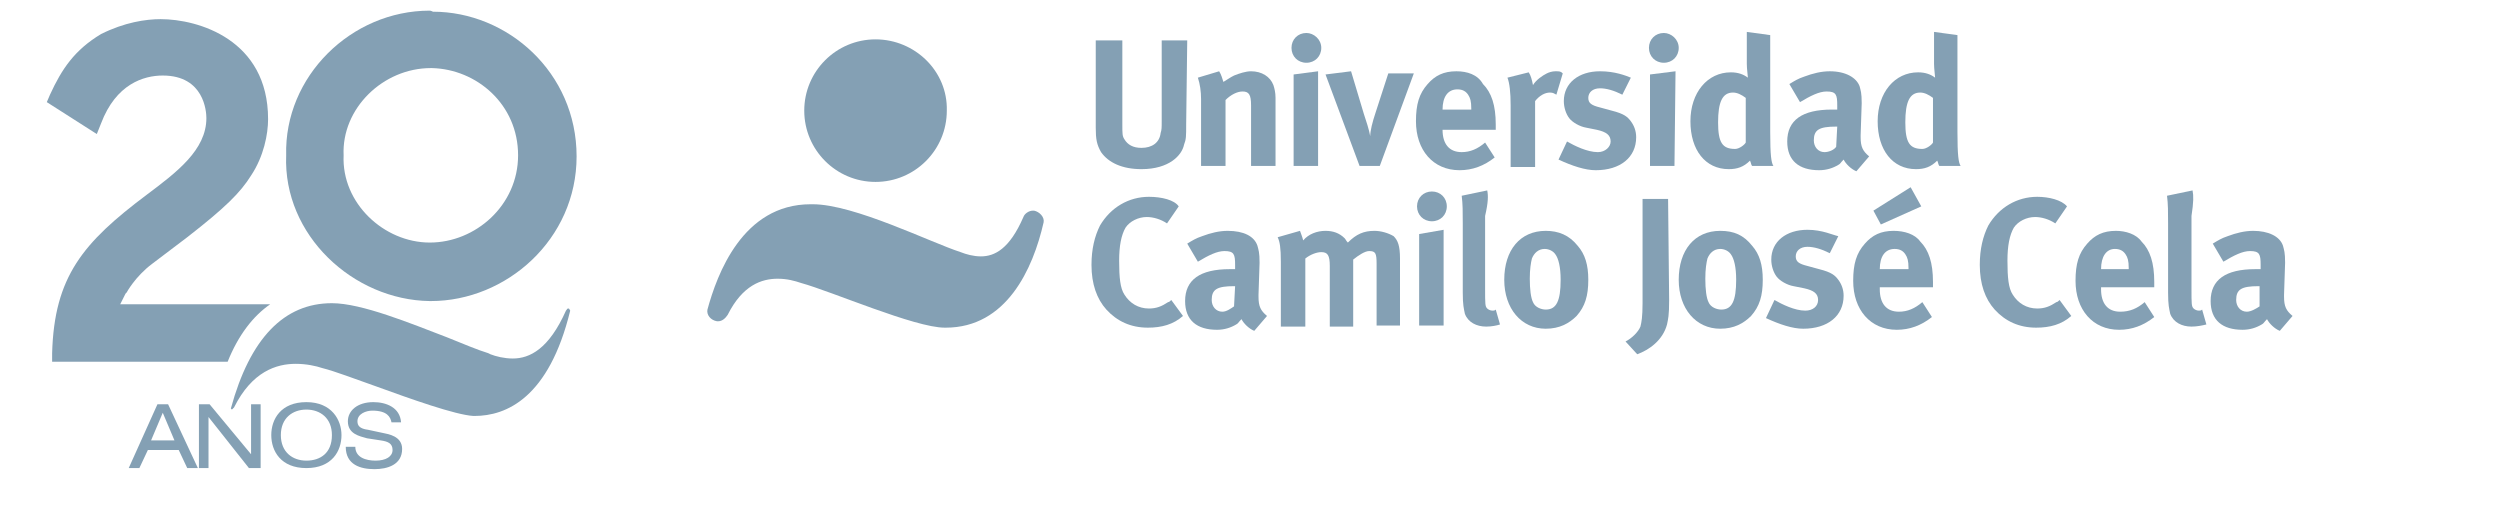
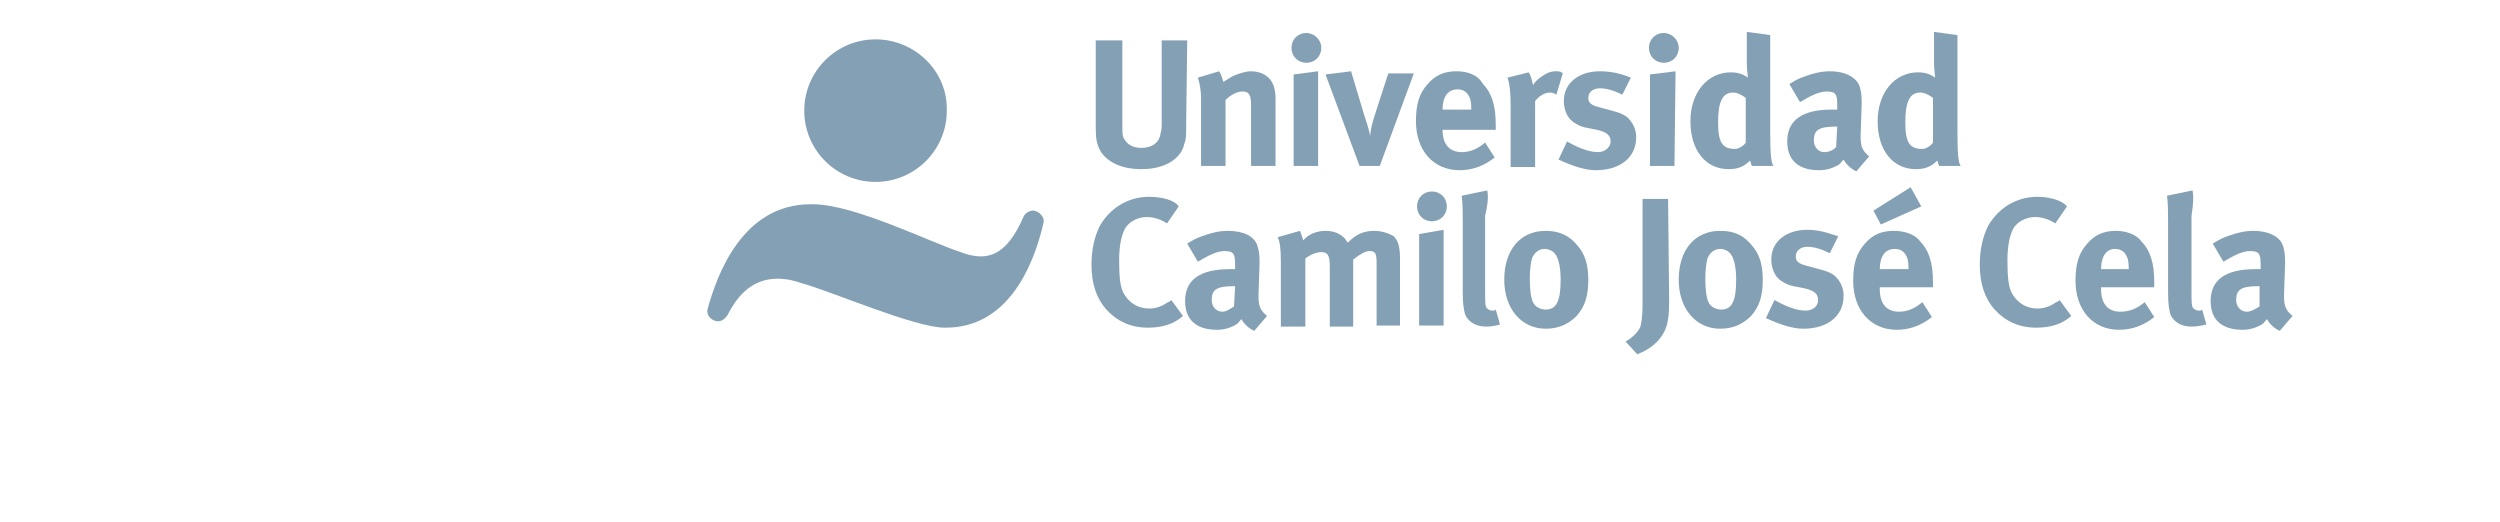
<svg xmlns="http://www.w3.org/2000/svg" version="1.1" id="Capa_1" x="0px" y="0px" viewBox="0 0 235 49" style="enable-background:new 0 0 235 49;" xml:space="preserve">
  <style type="text/css">
	.st0{fill:#84A0B4;}
</style>
-   <g id="XMLID_53_">
-     <g id="XMLID_69_">
-       <path id="XMLID_51_" class="st0" d="M111.6,3.8h-2.4v7.6c0,0.6,0,0.8-0.1,1.1c-0.1,0.9-0.8,1.4-1.8,1.4c-0.8,0-1.3-0.3-1.6-0.8    c-0.2-0.3-0.2-0.5-0.2-1.4V3.8H103V12c0,1.1,0.1,1.6,0.5,2.3c0.7,1,2,1.6,3.8,1.6c2.6,0,3.8-1.3,4-2.3c0.2-0.5,0.2-0.8,0.2-1.9    L111.6,3.8L111.6,3.8z" />
-       <path id="XMLID_50_" class="st0" d="M114.6,6.7l-2,0.6c0.2,0.6,0.3,1.3,0.3,2v6.3h2.3V9.4c0.5-0.5,1.1-0.8,1.6-0.8    c0.6,0,0.8,0.3,0.8,1.3v5.7h2.3V9.2c0-0.5-0.1-0.9-0.2-1.2c-0.3-0.8-1.1-1.3-2.1-1.3c-0.5,0-1.1,0.2-1.6,0.4    c-0.4,0.2-0.5,0.3-1,0.6C114.9,7.4,114.8,7,114.6,6.7L114.6,6.7z" />
-       <path id="XMLID_119_" class="st0" d="M122.8,3.1c-0.8,0-1.4,0.6-1.4,1.4s0.6,1.4,1.4,1.4s1.4-0.6,1.4-1.4    C124.2,3.7,123.5,3.1,122.8,3.1L122.8,3.1z M123.9,6.7L121.6,7v8.6h2.3V6.7z" />
-       <path id="XMLID_47_" class="st0" d="M127,6.7L124.6,7l3.2,8.6h1.9l3.2-8.7h-2.4l-1.2,3.7c-0.3,0.9-0.5,1.7-0.5,2.2    c-0.1-0.6-0.4-1.5-0.6-2.1L127,6.7z" />
-       <path id="XMLID_115_" class="st0" d="M136.9,6.7c-1.2,0-2,0.4-2.7,1.2c-0.8,0.9-1.1,1.9-1.1,3.5c0,2.7,1.6,4.6,4.1,4.6    c1.2,0,2.3-0.4,3.3-1.2l-0.9-1.4c-0.7,0.6-1.4,0.9-2.2,0.9c-1.2,0-1.8-0.8-1.8-2.1l0,0h5v-0.5c0-1.8-0.4-3-1.2-3.8    C138.9,7,137.9,6.7,136.9,6.7L136.9,6.7z M135.6,10.3L135.6,10.3c0-1.2,0.5-1.9,1.4-1.9c0.5,0,0.8,0.2,1,0.5s0.3,0.6,0.3,1.3v0.1    L135.6,10.3L135.6,10.3z" />
-       <path id="XMLID_44_" class="st0" d="M146.2,6.7c-0.3,0-0.6,0.1-0.8,0.2c-0.4,0.2-1,0.6-1.3,1.1c-0.1-0.5-0.2-0.9-0.4-1.2l-2,0.5    c0.2,0.5,0.3,1.4,0.3,2.6v5.8h2.3V9.5c0.4-0.5,0.9-0.8,1.4-0.8c0.3,0,0.4,0.1,0.6,0.2l0.6-2C146.7,6.7,146.6,6.7,146.2,6.7    L146.2,6.7z" />
-       <path id="XMLID_43_" class="st0" d="M150.4,6.7c-2,0-3.4,1.1-3.4,2.8c0,0.6,0.2,1.2,0.5,1.6c0.3,0.4,1,0.8,1.6,0.9l1,0.2    c0.9,0.2,1.3,0.5,1.3,1.1c0,0.5-0.5,1-1.2,1c-1,0-2.2-0.6-2.9-1l-0.8,1.7c1.3,0.6,2.5,1,3.5,1c2.3,0,3.8-1.2,3.8-3.1    c0-0.6-0.2-1.1-0.5-1.5s-0.6-0.7-1.8-1l-1.1-0.3c-0.8-0.2-1.1-0.4-1.1-0.9s0.4-0.9,1.1-0.9c0.6,0,1.3,0.2,2.1,0.6l0.8-1.6    C152.8,7.1,151.8,6.7,150.4,6.7L150.4,6.7z" />
-       <path id="XMLID_110_" class="st0" d="M156.4,3.1c-0.8,0-1.4,0.6-1.4,1.4s0.6,1.4,1.4,1.4c0.8,0,1.4-0.6,1.4-1.4    C157.8,3.7,157.1,3.1,156.4,3.1L156.4,3.1z M157.5,6.7L155.1,7v8.6h2.3L157.5,6.7L157.5,6.7z" />
-       <path id="XMLID_107_" class="st0" d="M164.2,3v3c0,0.5,0.1,1.1,0.1,1.3c-0.4-0.3-0.9-0.5-1.6-0.5c-2.2,0-3.8,1.9-3.8,4.6    s1.4,4.5,3.6,4.5c0.8,0,1.4-0.2,2-0.8c0.1,0.2,0.1,0.4,0.2,0.5h2c-0.2-0.3-0.3-1-0.3-3.2V3.3L164.2,3z M163.1,14    c-1.2,0-1.6-0.6-1.6-2.5s0.4-2.8,1.4-2.8c0.4,0,0.8,0.2,1.2,0.5v4.2C164,13.6,163.5,14,163.1,14L163.1,14z" />
-       <path id="XMLID_104_" class="st0" d="M172,6.7c-0.8,0-1.6,0.2-2.4,0.5c-0.6,0.2-0.9,0.4-1.4,0.7l1,1.7c1-0.6,1.8-1,2.5-1    c0.9,0,1,0.3,1,1.3v0.4c-0.2,0-0.3,0-0.5,0c-2.8,0-4.2,1-4.2,3c0,1.8,1.1,2.7,3,2.7c0.7,0,1.3-0.2,1.8-0.5    c0.2-0.1,0.2-0.2,0.5-0.5c0.2,0.4,0.7,0.9,1.2,1.1l1.2-1.4c-0.6-0.5-0.8-0.9-0.8-1.8v-0.2l0.1-3c0-1-0.1-1.2-0.2-1.6    C174.5,7.3,173.5,6.7,172,6.7L172,6.7z M171.5,14.3c-0.6,0-1-0.5-1-1.1c0-1,0.5-1.3,2.1-1.3h0.1l-0.1,1.9    C172.4,14.1,171.9,14.3,171.5,14.3L171.5,14.3z" />
-       <path id="XMLID_101_" class="st0" d="M181.8,3v3c0,0.5,0.1,1.1,0.1,1.3c-0.4-0.3-0.9-0.5-1.6-0.5c-2.2,0-3.8,1.9-3.8,4.6    s1.4,4.5,3.6,4.5c0.8,0,1.4-0.2,2-0.8c0.1,0.2,0.1,0.4,0.2,0.5h2c-0.2-0.3-0.3-1-0.3-3.2V3.3L181.8,3z M180.7,14    c-1.2,0-1.6-0.6-1.6-2.5s0.4-2.8,1.4-2.8c0.4,0,0.8,0.2,1.2,0.5v4.2C181.6,13.6,181.1,14,180.7,14L180.7,14z" />
-       <path id="XMLID_34_" class="st0" d="M108,18.5c-1.9,0-3.6,1-4.6,2.7c-0.5,1-0.8,2.2-0.8,3.7c0,1.8,0.5,3.2,1.4,4.2    c1,1.1,2.3,1.7,3.9,1.7c1.3,0,2.4-0.3,3.3-1.1l-1.1-1.5c-0.1,0.1-0.2,0.2-0.3,0.2c-0.6,0.4-1.1,0.6-1.8,0.6c-1,0-1.8-0.5-2.3-1.3    c-0.4-0.6-0.5-1.6-0.5-3.2c0-1.4,0.2-2.4,0.6-3.1c0.4-0.6,1.2-1,2-1c0.6,0,1.3,0.2,1.9,0.6l1.1-1.6    C110.4,18.8,109.2,18.5,108,18.5L108,18.5z" />
-       <path id="XMLID_97_" class="st0" d="M115.4,21.7c-0.8,0-1.6,0.2-2.4,0.5c-0.6,0.2-0.9,0.4-1.4,0.7l1,1.7c1-0.6,1.8-1,2.5-1    c0.9,0,1,0.3,1,1.3v0.4c-0.2,0-0.3,0-0.5,0c-2.8,0-4.2,1-4.2,3c0,1.8,1.1,2.7,3,2.7c0.7,0,1.3-0.2,1.8-0.5    c0.2-0.1,0.2-0.2,0.5-0.5c0.2,0.4,0.7,0.9,1.2,1.1l1.2-1.4c-0.6-0.5-0.8-0.9-0.8-1.8v-0.2l0.1-3c0-1-0.1-1.2-0.2-1.6    C117.9,22.2,116.9,21.7,115.4,21.7L115.4,21.7z M114.9,29.3c-0.6,0-1-0.5-1-1.1c0-1,0.5-1.3,2.1-1.3h0.1l-0.1,1.9    C115.7,29,115.3,29.3,114.9,29.3L114.9,29.3z" />
-       <path id="XMLID_31_" class="st0" d="M129.2,21.7c-1,0-1.7,0.3-2.5,1.1c-0.2-0.2-0.2-0.3-0.3-0.4c-0.5-0.5-1.1-0.7-1.8-0.7    c-0.8,0-1.6,0.3-2.1,0.9c-0.1-0.4-0.2-0.6-0.3-0.9l-2.1,0.6c0.2,0.4,0.3,1,0.3,2.3v6.1h2.3v-6.4c0.5-0.4,1.1-0.6,1.5-0.6    c0.6,0,0.8,0.3,0.8,1.3v5.7h2.2v-6.3c0.5-0.4,1.1-0.8,1.5-0.8c0.6,0,0.7,0.2,0.7,1.2v5.8h2.2v-6.3c0-1.2-0.2-1.7-0.6-2.1    C130.5,21.9,129.8,21.7,129.2,21.7L129.2,21.7z" />
-       <path id="XMLID_93_" class="st0" d="M134.6,18c-0.8,0-1.4,0.6-1.4,1.4s0.6,1.4,1.4,1.4c0.8,0,1.4-0.6,1.4-1.4S135.4,18,134.6,18    L134.6,18z M135.7,21.6l-2.3,0.4v8.6h2.3V21.6z" />
-       <path id="XMLID_28_" class="st0" d="M139.8,17.9l-2.4,0.5c0.1,0.8,0.1,1.5,0.1,2.6v6.5c0,1.2,0.1,1.5,0.2,2c0.3,0.8,1.1,1.2,2,1.2    c0.5,0,1-0.1,1.3-0.2l-0.4-1.4c-0.1,0.1-0.2,0.1-0.3,0.1c-0.2,0-0.4-0.1-0.5-0.2c-0.2-0.2-0.2-0.4-0.2-1.9v-6.8    C139.9,19,139.9,18.4,139.8,17.9L139.8,17.9z" />
-       <path id="XMLID_89_" class="st0" d="M145.3,21.7c-2.4,0-3.9,1.8-3.9,4.6c0,2.7,1.6,4.6,3.9,4.6c1.3,0,2.2-0.5,2.9-1.2    c0.8-0.9,1.1-1.9,1.1-3.4c0-1.4-0.3-2.4-1-3.2C147.5,22.1,146.5,21.7,145.3,21.7L145.3,21.7z M145.3,29.1c-0.4,0-1-0.2-1.2-0.7    c-0.2-0.4-0.3-1.2-0.3-2.2c0-0.9,0.1-1.5,0.2-1.9c0.2-0.5,0.6-0.9,1.2-0.9c0.4,0,0.8,0.2,1,0.5c0.3,0.4,0.5,1.2,0.5,2.4    C146.7,28.3,146.3,29.1,145.3,29.1L145.3,29.1z" />
-       <path id="XMLID_25_" class="st0" d="M156.8,18.7h-2.4v9.8c0,1.3-0.1,1.8-0.2,2.2c-0.2,0.5-0.8,1.1-1.4,1.4l1.1,1.2    c1.1-0.4,2.4-1.3,2.8-2.8c0.1-0.5,0.2-0.8,0.2-2.3L156.8,18.7L156.8,18.7z" />
-       <path id="XMLID_85_" class="st0" d="M161.7,21.7c-2.4,0-3.9,1.8-3.9,4.6c0,2.7,1.6,4.6,3.9,4.6c1.3,0,2.2-0.5,2.9-1.2    c0.8-0.9,1.1-1.9,1.1-3.4c0-1.4-0.3-2.4-1-3.2C163.9,22.1,163,21.7,161.7,21.7L161.7,21.7z M161.8,29.1c-0.4,0-1-0.2-1.2-0.7    c-0.2-0.4-0.3-1.2-0.3-2.2c0-0.9,0.1-1.5,0.2-1.9c0.2-0.5,0.6-0.9,1.2-0.9c0.4,0,0.8,0.2,1,0.5c0.3,0.4,0.5,1.2,0.5,2.4    C163.2,28.3,162.8,29.1,161.8,29.1L161.8,29.1z" />
-       <path id="XMLID_22_" class="st0" d="M169.9,21.6c-2,0-3.4,1.1-3.4,2.8c0,0.6,0.2,1.2,0.5,1.6s1,0.8,1.6,0.9l1,0.2    c0.9,0.2,1.3,0.5,1.3,1.1s-0.5,1-1.2,1c-1,0-2.2-0.6-2.9-1l-0.8,1.7c1.3,0.6,2.5,1,3.5,1c2.3,0,3.8-1.2,3.8-3.1    c0-0.6-0.2-1.1-0.5-1.5s-0.6-0.7-1.8-1l-1.1-0.3c-0.8-0.2-1.1-0.4-1.1-0.9s0.4-0.9,1.1-0.9c0.6,0,1.3,0.2,2.1,0.6l0.8-1.6    C172.3,22.1,171.3,21.6,169.9,21.6L169.9,21.6z" />
-       <path id="XMLID_80_" class="st0" d="M179.6,17.6l-3.5,2.2l0.7,1.3l3.8-1.7L179.6,17.6z M178,21.7c-1.2,0-2,0.4-2.7,1.2    c-0.8,0.9-1.1,1.9-1.1,3.5c0,2.7,1.6,4.6,4.1,4.6c1.2,0,2.3-0.4,3.3-1.2l-0.9-1.4c-0.7,0.6-1.4,0.9-2.2,0.9    c-1.2,0-1.8-0.8-1.8-2.1V27h5v-0.5c0-1.8-0.4-3-1.2-3.8C180,22,179,21.7,178,21.7L178,21.7z M176.7,25.3L176.7,25.3    c0-1.2,0.5-1.9,1.4-1.9c0.5,0,0.8,0.2,1,0.5s0.3,0.6,0.3,1.3v0.1H176.7L176.7,25.3z" />
-       <path id="XMLID_18_" class="st0" d="M191.5,18.5c-1.9,0-3.6,1-4.6,2.7c-0.5,1-0.8,2.2-0.8,3.7c0,1.8,0.5,3.2,1.4,4.2    c1,1.1,2.3,1.7,3.9,1.7c1.3,0,2.4-0.3,3.3-1.1l-1.1-1.5c-0.1,0.1-0.2,0.2-0.3,0.2c-0.6,0.4-1.1,0.6-1.8,0.6c-1,0-1.8-0.5-2.3-1.3    c-0.4-0.6-0.5-1.6-0.5-3.2c0-1.4,0.2-2.4,0.6-3.1c0.4-0.6,1.2-1,2-1c0.6,0,1.3,0.2,1.9,0.6l1.1-1.6    C193.8,18.8,192.6,18.5,191.5,18.5L191.5,18.5z" />
-       <path id="XMLID_76_" class="st0" d="M198.9,21.7c-1.2,0-2,0.4-2.7,1.2c-0.8,0.9-1.1,1.9-1.1,3.5c0,2.7,1.6,4.6,4.1,4.6    c1.2,0,2.3-0.4,3.3-1.2l-0.9-1.4c-0.7,0.6-1.4,0.9-2.3,0.9c-1.2,0-1.8-0.8-1.8-2.1V27h5v-0.5c0-1.8-0.4-3-1.2-3.8    C200.8,22,199.8,21.7,198.9,21.7L198.9,21.7z M197.5,25.3L197.5,25.3c0-1.2,0.5-1.9,1.3-1.9c0.5,0,0.8,0.2,1,0.5s0.3,0.6,0.3,1.3    v0.1H197.5L197.5,25.3z" />
-       <path id="XMLID_15_" class="st0" d="M206.1,17.9l-2.4,0.5c0.1,0.8,0.1,1.5,0.1,2.6v6.5c0,1.2,0.1,1.5,0.2,2c0.3,0.8,1.1,1.2,2,1.2    c0.5,0,1-0.1,1.4-0.2l-0.4-1.4c-0.1,0.1-0.2,0.1-0.3,0.1c-0.2,0-0.4-0.1-0.5-0.2c-0.2-0.2-0.2-0.4-0.2-1.9v-6.8    C206.2,19,206.2,18.4,206.1,17.9L206.1,17.9z" />
-       <path id="XMLID_72_" class="st0" d="M211.8,21.7c-0.8,0-1.6,0.2-2.4,0.5c-0.6,0.2-0.9,0.4-1.4,0.7l1,1.7c1-0.6,1.8-1,2.5-1    c0.9,0,1,0.3,1,1.3v0.4c-0.2,0-0.3,0-0.5,0c-2.8,0-4.2,1-4.2,3c0,1.8,1.1,2.7,3,2.7c0.7,0,1.3-0.2,1.8-0.5    c0.2-0.1,0.2-0.2,0.5-0.5c0.2,0.4,0.7,0.9,1.2,1.1l1.2-1.4c-0.6-0.5-0.8-0.9-0.8-1.8v-0.2l0.1-3c0-1-0.1-1.2-0.2-1.6    C214.3,22.2,213.2,21.7,211.8,21.7L211.8,21.7z M211.2,29.3c-0.6,0-1-0.5-1-1.1c0-1,0.5-1.3,2.1-1.3h0.1v1.9    C212.1,29,211.6,29.3,211.2,29.3L211.2,29.3z" />
-       <path id="XMLID_12_" class="st0" d="M82.3,3.7c-3.7,0-6.7,3-6.7,6.7s3,6.7,6.7,6.7s6.7-3,6.7-6.7C89.1,6.7,86,3.7,82.3,3.7    L82.3,3.7z" />
-       <path id="XMLID_11_" class="st0" d="M76.2,19.2c-6.4,0-8.8,6.6-9.7,9.9c-0.1,0.5,0.3,1,0.9,1.1c0.1,0,0.1,0,0.1,0    c0.4,0,0.7-0.3,0.9-0.6c1.4-2.8,3.2-3.4,4.7-3.4c0.9,0,1.6,0.2,2.2,0.4c2.9,0.8,10.7,4.2,13.5,4.2c0.1,0,0.1,0,0.1,0    c5.7,0,8.2-5.5,9.2-9.9c0.1-0.5-0.4-1-0.9-1.1c-0.1,0-0.1,0-0.1,0c-0.4,0-0.8,0.3-0.9,0.6c-1.3,3-2.7,3.7-4,3.7    c-0.7,0-1.4-0.2-1.9-0.4c-2.8-0.9-10-4.5-13.9-4.5C76.3,19.2,76.3,19.2,76.2,19.2L76.2,19.2z" />
-     </g>
-     <g id="XMLID_54_">
-       <path id="XMLID_10_" class="st0" d="M15.1,1.8c-1.4,0-3.4,0.3-5.6,1.4C7,4.7,5.8,6.5,4.7,8.9L4.4,9.6l4.7,3l0.4-1    c1.4-3.7,4-4.5,5.8-4.5c3.9,0,4.1,3.4,4.1,4c0,3-2.8,5.1-5.6,7.2l0,0c-6,4.5-8.7,7.7-8.9,14.9V34h16.5c1-2.5,2.4-4.3,4-5.4H11.3    l0.2-0.4c0.1-0.2,0.2-0.4,0.3-0.6l0.1-0.1l0,0c0,0,0.8-1.5,2.4-2.7l3.3-2.5c3.6-2.8,5-4.2,6-5.8c1.2-1.8,1.6-3.9,1.6-5.3    C25.2,3.7,18.6,1.8,15.1,1.8L15.1,1.8z" />
-       <path id="XMLID_65_" class="st0" d="M40.4,1C33,1,26.7,7.2,26.9,14.6c-0.3,7.5,6.3,13.6,13.5,13.7h0.1c7.1,0,13.7-5.8,13.7-13.6    c0-7.9-6.5-13.6-13.5-13.6C40.5,1,40.4,1,40.4,1L40.4,1z M40.4,22.8L40.4,22.8c-4.3,0-8.3-3.7-8.1-8.2c-0.2-4.4,3.7-8.2,8.2-8.2    h0.1c4.2,0.1,8.1,3.4,8.1,8.2C48.7,19.3,44.7,22.8,40.4,22.8L40.4,22.8z" />
-       <path id="XMLID_7_" class="st0" d="M31.2,28.5c-4.5,0-7.7,3.3-9.5,9.9c0.1,0.1,0.1,0.1,0.1,0.1s0.1-0.1,0.2-0.2    c1.7-3.4,4-4.1,5.8-4.1c1,0,1.9,0.2,2.5,0.4c1.2,0.3,3,1,5,1.7c3.3,1.2,7.5,2.7,9.2,2.8c0.1,0,0.1,0,0.1,0c3,0,7-1.7,9-9.9    C53.5,29,53.5,29,53.4,29l0,0c-0.1,0-0.1,0.1-0.2,0.2c-1.6,3.6-3.4,4.5-5,4.5c-0.8,0-1.6-0.2-2.1-0.4l-0.2-0.1    c-1-0.3-2.4-0.9-3.9-1.5C38.6,30.4,34,28.5,31.2,28.5C31.3,28.5,31.2,28.5,31.2,28.5L31.2,28.5z" />
-       <path id="XMLID_61_" class="st0" d="M15.8,38h-1l-2.7,6h1l0.8-1.7h2.9l0.8,1.7h1L15.8,38z M14.2,41.4l1.1-2.6l1.1,2.6H14.2z" />
-       <polygon id="XMLID_4_" class="st0" points="24.5,38 23.6,38 23.6,42.7 23.6,42.7 19.7,38 18.7,38 18.7,44 19.6,44 19.6,39.2     19.6,39.2 23.4,44 24.5,44   " />
-       <g id="XMLID_55_">
-         <path id="XMLID_57_" class="st0" d="M28.8,37.8c-2.4,0-3.3,1.6-3.3,3.1s0.9,3.1,3.3,3.1s3.3-1.6,3.3-3.1     C32.1,39.5,31.2,37.8,28.8,37.8L28.8,37.8z M28.8,43.3c-1.3,0-2.4-0.8-2.4-2.4s1.1-2.4,2.4-2.4s2.4,0.8,2.4,2.4     C31.2,42.6,30.1,43.3,28.8,43.3L28.8,43.3z" />
-         <path id="XMLID_1_" class="st0" d="M35.1,37.8c-1.5,0-2.4,0.8-2.4,1.8c0,1.2,1.1,1.4,1.8,1.6l1.3,0.2c0.7,0.1,1.1,0.3,1.1,0.9     c0,0.6-0.6,1-1.6,1c-0.9,0-1.9-0.3-1.9-1.3h-0.9c0,1.7,1.4,2.1,2.7,2.1c1.2,0,2.6-0.4,2.6-1.9c0-1.2-1.3-1.4-1.8-1.5l-1.4-0.3     c-0.8-0.1-1-0.4-1-0.8c0-0.7,0.8-1,1.4-1c1.4,0,1.7,0.6,1.8,1.1h0.9C37.6,38.3,36.3,37.8,35.1,37.8L35.1,37.8z" />
-       </g>
-     </g>
+   <g id="XMLID_69_">
+     <path id="XMLID_51_" class="st0" d="M111.6,3.8h-2.4v7.6c0,0.6,0,0.8-0.1,1.1c-0.1,0.9-0.8,1.4-1.8,1.4c-0.8,0-1.3-0.3-1.6-0.8   c-0.2-0.3-0.2-0.5-0.2-1.4V3.8H103V12c0,1.1,0.1,1.6,0.5,2.3c0.7,1,2,1.6,3.8,1.6c2.6,0,3.8-1.3,4-2.3c0.2-0.5,0.2-0.8,0.2-1.9   L111.6,3.8L111.6,3.8z" />
+     <path id="XMLID_50_" class="st0" d="M114.6,6.7l-2,0.6c0.2,0.6,0.3,1.3,0.3,2v6.3h2.3V9.4c0.5-0.5,1.1-0.8,1.6-0.8   c0.6,0,0.8,0.3,0.8,1.3v5.7h2.3V9.2c0-0.5-0.1-0.9-0.2-1.2c-0.3-0.8-1.1-1.3-2.1-1.3c-0.5,0-1.1,0.2-1.6,0.4   c-0.4,0.2-0.5,0.3-1,0.6C114.9,7.4,114.8,7,114.6,6.7L114.6,6.7z" />
+     <path id="XMLID_119_" class="st0" d="M122.8,3.1c-0.8,0-1.4,0.6-1.4,1.4s0.6,1.4,1.4,1.4s1.4-0.6,1.4-1.4   C124.2,3.7,123.5,3.1,122.8,3.1L122.8,3.1z M123.9,6.7L121.6,7v8.6h2.3V6.7z" />
+     <path id="XMLID_47_" class="st0" d="M127,6.7L124.6,7l3.2,8.6h1.9l3.2-8.7h-2.4l-1.2,3.7c-0.3,0.9-0.5,1.7-0.5,2.2   c-0.1-0.6-0.4-1.5-0.6-2.1L127,6.7z" />
+     <path id="XMLID_115_" class="st0" d="M136.9,6.7c-1.2,0-2,0.4-2.7,1.2c-0.8,0.9-1.1,1.9-1.1,3.5c0,2.7,1.6,4.6,4.1,4.6   c1.2,0,2.3-0.4,3.3-1.2l-0.9-1.4c-0.7,0.6-1.4,0.9-2.2,0.9c-1.2,0-1.8-0.8-1.8-2.1l0,0h5v-0.5c0-1.8-0.4-3-1.2-3.8   C138.9,7,137.9,6.7,136.9,6.7L136.9,6.7z M135.6,10.3L135.6,10.3c0-1.2,0.5-1.9,1.4-1.9c0.5,0,0.8,0.2,1,0.5s0.3,0.6,0.3,1.3v0.1   L135.6,10.3L135.6,10.3z" />
+     <path id="XMLID_44_" class="st0" d="M146.2,6.7c-0.3,0-0.6,0.1-0.8,0.2c-0.4,0.2-1,0.6-1.3,1.1c-0.1-0.5-0.2-0.9-0.4-1.2l-2,0.5   c0.2,0.5,0.3,1.4,0.3,2.6v5.8h2.3V9.5c0.4-0.5,0.9-0.8,1.4-0.8c0.3,0,0.4,0.1,0.6,0.2l0.6-2C146.7,6.7,146.6,6.7,146.2,6.7   L146.2,6.7z" />
+     <path id="XMLID_43_" class="st0" d="M150.4,6.7c-2,0-3.4,1.1-3.4,2.8c0,0.6,0.2,1.2,0.5,1.6c0.3,0.4,1,0.8,1.6,0.9l1,0.2   c0.9,0.2,1.3,0.5,1.3,1.1c0,0.5-0.5,1-1.2,1c-1,0-2.2-0.6-2.9-1l-0.8,1.7c1.3,0.6,2.5,1,3.5,1c2.3,0,3.8-1.2,3.8-3.1   c0-0.6-0.2-1.1-0.5-1.5s-0.6-0.7-1.8-1l-1.1-0.3c-0.8-0.2-1.1-0.4-1.1-0.9s0.4-0.9,1.1-0.9c0.6,0,1.3,0.2,2.1,0.6l0.8-1.6   C152.8,7.1,151.8,6.7,150.4,6.7L150.4,6.7z" />
+     <path id="XMLID_110_" class="st0" d="M156.4,3.1c-0.8,0-1.4,0.6-1.4,1.4s0.6,1.4,1.4,1.4c0.8,0,1.4-0.6,1.4-1.4   C157.8,3.7,157.1,3.1,156.4,3.1L156.4,3.1z M157.5,6.7L155.1,7v8.6h2.3L157.5,6.7L157.5,6.7z" />
+     <path id="XMLID_107_" class="st0" d="M164.2,3v3c0,0.5,0.1,1.1,0.1,1.3c-0.4-0.3-0.9-0.5-1.6-0.5c-2.2,0-3.8,1.9-3.8,4.6   s1.4,4.5,3.6,4.5c0.8,0,1.4-0.2,2-0.8c0.1,0.2,0.1,0.4,0.2,0.5h2c-0.2-0.3-0.3-1-0.3-3.2V3.3L164.2,3z M163.1,14   c-1.2,0-1.6-0.6-1.6-2.5s0.4-2.8,1.4-2.8c0.4,0,0.8,0.2,1.2,0.5v4.2C164,13.6,163.5,14,163.1,14L163.1,14z" />
+     <path id="XMLID_104_" class="st0" d="M172,6.7c-0.8,0-1.6,0.2-2.4,0.5c-0.6,0.2-0.9,0.4-1.4,0.7l1,1.7c1-0.6,1.8-1,2.5-1   c0.9,0,1,0.3,1,1.3v0.4c-0.2,0-0.3,0-0.5,0c-2.8,0-4.2,1-4.2,3c0,1.8,1.1,2.7,3,2.7c0.7,0,1.3-0.2,1.8-0.5c0.2-0.1,0.2-0.2,0.5-0.5   c0.2,0.4,0.7,0.9,1.2,1.1l1.2-1.4c-0.6-0.5-0.8-0.9-0.8-1.8v-0.2l0.1-3c0-1-0.1-1.2-0.2-1.6C174.5,7.3,173.5,6.7,172,6.7L172,6.7z    M171.5,14.3c-0.6,0-1-0.5-1-1.1c0-1,0.5-1.3,2.1-1.3h0.1l-0.1,1.9C172.4,14.1,171.9,14.3,171.5,14.3L171.5,14.3z" />
+     <path id="XMLID_101_" class="st0" d="M181.8,3v3c0,0.5,0.1,1.1,0.1,1.3c-0.4-0.3-0.9-0.5-1.6-0.5c-2.2,0-3.8,1.9-3.8,4.6   s1.4,4.5,3.6,4.5c0.8,0,1.4-0.2,2-0.8c0.1,0.2,0.1,0.4,0.2,0.5h2c-0.2-0.3-0.3-1-0.3-3.2V3.3L181.8,3z M180.7,14   c-1.2,0-1.6-0.6-1.6-2.5s0.4-2.8,1.4-2.8c0.4,0,0.8,0.2,1.2,0.5v4.2C181.6,13.6,181.1,14,180.7,14L180.7,14z" />
+     <path id="XMLID_34_" class="st0" d="M108,18.5c-1.9,0-3.6,1-4.6,2.7c-0.5,1-0.8,2.2-0.8,3.7c0,1.8,0.5,3.2,1.4,4.2   c1,1.1,2.3,1.7,3.9,1.7c1.3,0,2.4-0.3,3.3-1.1l-1.1-1.5c-0.1,0.1-0.2,0.2-0.3,0.2c-0.6,0.4-1.1,0.6-1.8,0.6c-1,0-1.8-0.5-2.3-1.3   c-0.4-0.6-0.5-1.6-0.5-3.2c0-1.4,0.2-2.4,0.6-3.1c0.4-0.6,1.2-1,2-1c0.6,0,1.3,0.2,1.9,0.6l1.1-1.6C110.4,18.8,109.2,18.5,108,18.5   L108,18.5z" />
+     <path id="XMLID_97_" class="st0" d="M115.4,21.7c-0.8,0-1.6,0.2-2.4,0.5c-0.6,0.2-0.9,0.4-1.4,0.7l1,1.7c1-0.6,1.8-1,2.5-1   c0.9,0,1,0.3,1,1.3v0.4c-0.2,0-0.3,0-0.5,0c-2.8,0-4.2,1-4.2,3c0,1.8,1.1,2.7,3,2.7c0.7,0,1.3-0.2,1.8-0.5c0.2-0.1,0.2-0.2,0.5-0.5   c0.2,0.4,0.7,0.9,1.2,1.1l1.2-1.4c-0.6-0.5-0.8-0.9-0.8-1.8v-0.2l0.1-3c0-1-0.1-1.2-0.2-1.6C117.9,22.2,116.9,21.7,115.4,21.7   L115.4,21.7z M114.9,29.3c-0.6,0-1-0.5-1-1.1c0-1,0.5-1.3,2.1-1.3h0.1l-0.1,1.9C115.7,29,115.3,29.3,114.9,29.3L114.9,29.3z" />
+     <path id="XMLID_31_" class="st0" d="M129.2,21.7c-1,0-1.7,0.3-2.5,1.1c-0.2-0.2-0.2-0.3-0.3-0.4c-0.5-0.5-1.1-0.7-1.8-0.7   c-0.8,0-1.6,0.3-2.1,0.9c-0.1-0.4-0.2-0.6-0.3-0.9l-2.1,0.6c0.2,0.4,0.3,1,0.3,2.3v6.1h2.3v-6.4c0.5-0.4,1.1-0.6,1.5-0.6   c0.6,0,0.8,0.3,0.8,1.3v5.7h2.2v-6.3c0.5-0.4,1.1-0.8,1.5-0.8c0.6,0,0.7,0.2,0.7,1.2v5.8h2.2v-6.3c0-1.2-0.2-1.7-0.6-2.1   C130.5,21.9,129.8,21.7,129.2,21.7L129.2,21.7z" />
+     <path id="XMLID_93_" class="st0" d="M134.6,18c-0.8,0-1.4,0.6-1.4,1.4s0.6,1.4,1.4,1.4c0.8,0,1.4-0.6,1.4-1.4S135.4,18,134.6,18   L134.6,18z M135.7,21.6l-2.3,0.4v8.6h2.3V21.6z" />
+     <path id="XMLID_28_" class="st0" d="M139.8,17.9l-2.4,0.5c0.1,0.8,0.1,1.5,0.1,2.6v6.5c0,1.2,0.1,1.5,0.2,2c0.3,0.8,1.1,1.2,2,1.2   c0.5,0,1-0.1,1.3-0.2l-0.4-1.4c-0.1,0.1-0.2,0.1-0.3,0.1c-0.2,0-0.4-0.1-0.5-0.2c-0.2-0.2-0.2-0.4-0.2-1.9v-6.8   C139.9,19,139.9,18.4,139.8,17.9L139.8,17.9z" />
+     <path id="XMLID_89_" class="st0" d="M145.3,21.7c-2.4,0-3.9,1.8-3.9,4.6c0,2.7,1.6,4.6,3.9,4.6c1.3,0,2.2-0.5,2.9-1.2   c0.8-0.9,1.1-1.9,1.1-3.4c0-1.4-0.3-2.4-1-3.2C147.5,22.1,146.5,21.7,145.3,21.7L145.3,21.7z M145.3,29.1c-0.4,0-1-0.2-1.2-0.7   c-0.2-0.4-0.3-1.2-0.3-2.2c0-0.9,0.1-1.5,0.2-1.9c0.2-0.5,0.6-0.9,1.2-0.9c0.4,0,0.8,0.2,1,0.5c0.3,0.4,0.5,1.2,0.5,2.4   C146.7,28.3,146.3,29.1,145.3,29.1L145.3,29.1z" />
+     <path id="XMLID_25_" class="st0" d="M156.8,18.7h-2.4v9.8c0,1.3-0.1,1.8-0.2,2.2c-0.2,0.5-0.8,1.1-1.4,1.4l1.1,1.2   c1.1-0.4,2.4-1.3,2.8-2.8c0.1-0.5,0.2-0.8,0.2-2.3L156.8,18.7L156.8,18.7z" />
+     <path id="XMLID_85_" class="st0" d="M161.7,21.7c-2.4,0-3.9,1.8-3.9,4.6c0,2.7,1.6,4.6,3.9,4.6c1.3,0,2.2-0.5,2.9-1.2   c0.8-0.9,1.1-1.9,1.1-3.4c0-1.4-0.3-2.4-1-3.2C163.9,22.1,163,21.7,161.7,21.7L161.7,21.7z M161.8,29.1c-0.4,0-1-0.2-1.2-0.7   c-0.2-0.4-0.3-1.2-0.3-2.2c0-0.9,0.1-1.5,0.2-1.9c0.2-0.5,0.6-0.9,1.2-0.9c0.4,0,0.8,0.2,1,0.5c0.3,0.4,0.5,1.2,0.5,2.4   C163.2,28.3,162.8,29.1,161.8,29.1L161.8,29.1z" />
+     <path id="XMLID_22_" class="st0" d="M169.9,21.6c-2,0-3.4,1.1-3.4,2.8c0,0.6,0.2,1.2,0.5,1.6s1,0.8,1.6,0.9l1,0.2   c0.9,0.2,1.3,0.5,1.3,1.1s-0.5,1-1.2,1c-1,0-2.2-0.6-2.9-1l-0.8,1.7c1.3,0.6,2.5,1,3.5,1c2.3,0,3.8-1.2,3.8-3.1   c0-0.6-0.2-1.1-0.5-1.5s-0.6-0.7-1.8-1l-1.1-0.3c-0.8-0.2-1.1-0.4-1.1-0.9s0.4-0.9,1.1-0.9c0.6,0,1.3,0.2,2.1,0.6l0.8-1.6   C172.3,22.1,171.3,21.6,169.9,21.6L169.9,21.6z" />
+     <path id="XMLID_80_" class="st0" d="M179.6,17.6l-3.5,2.2l0.7,1.3l3.8-1.7L179.6,17.6z M178,21.7c-1.2,0-2,0.4-2.7,1.2   c-0.8,0.9-1.1,1.9-1.1,3.5c0,2.7,1.6,4.6,4.1,4.6c1.2,0,2.3-0.4,3.3-1.2l-0.9-1.4c-0.7,0.6-1.4,0.9-2.2,0.9c-1.2,0-1.8-0.8-1.8-2.1   V27h5v-0.5c0-1.8-0.4-3-1.2-3.8C180,22,179,21.7,178,21.7L178,21.7z M176.7,25.3L176.7,25.3c0-1.2,0.5-1.9,1.4-1.9   c0.5,0,0.8,0.2,1,0.5s0.3,0.6,0.3,1.3v0.1H176.7L176.7,25.3z" />
+     <path id="XMLID_18_" class="st0" d="M191.5,18.5c-1.9,0-3.6,1-4.6,2.7c-0.5,1-0.8,2.2-0.8,3.7c0,1.8,0.5,3.2,1.4,4.2   c1,1.1,2.3,1.7,3.9,1.7c1.3,0,2.4-0.3,3.3-1.1l-1.1-1.5c-0.1,0.1-0.2,0.2-0.3,0.2c-0.6,0.4-1.1,0.6-1.8,0.6c-1,0-1.8-0.5-2.3-1.3   c-0.4-0.6-0.5-1.6-0.5-3.2c0-1.4,0.2-2.4,0.6-3.1c0.4-0.6,1.2-1,2-1c0.6,0,1.3,0.2,1.9,0.6l1.1-1.6   C193.8,18.8,192.6,18.5,191.5,18.5L191.5,18.5z" />
+     <path id="XMLID_76_" class="st0" d="M198.9,21.7c-1.2,0-2,0.4-2.7,1.2c-0.8,0.9-1.1,1.9-1.1,3.5c0,2.7,1.6,4.6,4.1,4.6   c1.2,0,2.3-0.4,3.3-1.2l-0.9-1.4c-0.7,0.6-1.4,0.9-2.3,0.9c-1.2,0-1.8-0.8-1.8-2.1V27h5v-0.5c0-1.8-0.4-3-1.2-3.8   C200.8,22,199.8,21.7,198.9,21.7L198.9,21.7z M197.5,25.3L197.5,25.3c0-1.2,0.5-1.9,1.3-1.9c0.5,0,0.8,0.2,1,0.5s0.3,0.6,0.3,1.3   v0.1H197.5L197.5,25.3z" />
+     <path id="XMLID_15_" class="st0" d="M206.1,17.9l-2.4,0.5c0.1,0.8,0.1,1.5,0.1,2.6v6.5c0,1.2,0.1,1.5,0.2,2c0.3,0.8,1.1,1.2,2,1.2   c0.5,0,1-0.1,1.4-0.2l-0.4-1.4c-0.1,0.1-0.2,0.1-0.3,0.1c-0.2,0-0.4-0.1-0.5-0.2c-0.2-0.2-0.2-0.4-0.2-1.9v-6.8   C206.2,19,206.2,18.4,206.1,17.9L206.1,17.9z" />
+     <path id="XMLID_72_" class="st0" d="M211.8,21.7c-0.8,0-1.6,0.2-2.4,0.5c-0.6,0.2-0.9,0.4-1.4,0.7l1,1.7c1-0.6,1.8-1,2.5-1   c0.9,0,1,0.3,1,1.3v0.4c-0.2,0-0.3,0-0.5,0c-2.8,0-4.2,1-4.2,3c0,1.8,1.1,2.7,3,2.7c0.7,0,1.3-0.2,1.8-0.5c0.2-0.1,0.2-0.2,0.5-0.5   c0.2,0.4,0.7,0.9,1.2,1.1l1.2-1.4c-0.6-0.5-0.8-0.9-0.8-1.8v-0.2l0.1-3c0-1-0.1-1.2-0.2-1.6C214.3,22.2,213.2,21.7,211.8,21.7   L211.8,21.7z M211.2,29.3c-0.6,0-1-0.5-1-1.1c0-1,0.5-1.3,2.1-1.3h0.1v1.9C212.1,29,211.6,29.3,211.2,29.3L211.2,29.3z" />
+     <path id="XMLID_12_" class="st0" d="M82.3,3.7c-3.7,0-6.7,3-6.7,6.7s3,6.7,6.7,6.7s6.7-3,6.7-6.7C89.1,6.7,86,3.7,82.3,3.7   L82.3,3.7z" />
+     <path id="XMLID_11_" class="st0" d="M76.2,19.2c-6.4,0-8.8,6.6-9.7,9.9c-0.1,0.5,0.3,1,0.9,1.1c0.1,0,0.1,0,0.1,0   c0.4,0,0.7-0.3,0.9-0.6c1.4-2.8,3.2-3.4,4.7-3.4c0.9,0,1.6,0.2,2.2,0.4c2.9,0.8,10.7,4.2,13.5,4.2c0.1,0,0.1,0,0.1,0   c5.7,0,8.2-5.5,9.2-9.9c0.1-0.5-0.4-1-0.9-1.1c-0.1,0-0.1,0-0.1,0c-0.4,0-0.8,0.3-0.9,0.6c-1.3,3-2.7,3.7-4,3.7   c-0.7,0-1.4-0.2-1.9-0.4c-2.8-0.9-10-4.5-13.9-4.5C76.3,19.2,76.3,19.2,76.2,19.2L76.2,19.2z" />
  </g>
</svg>
